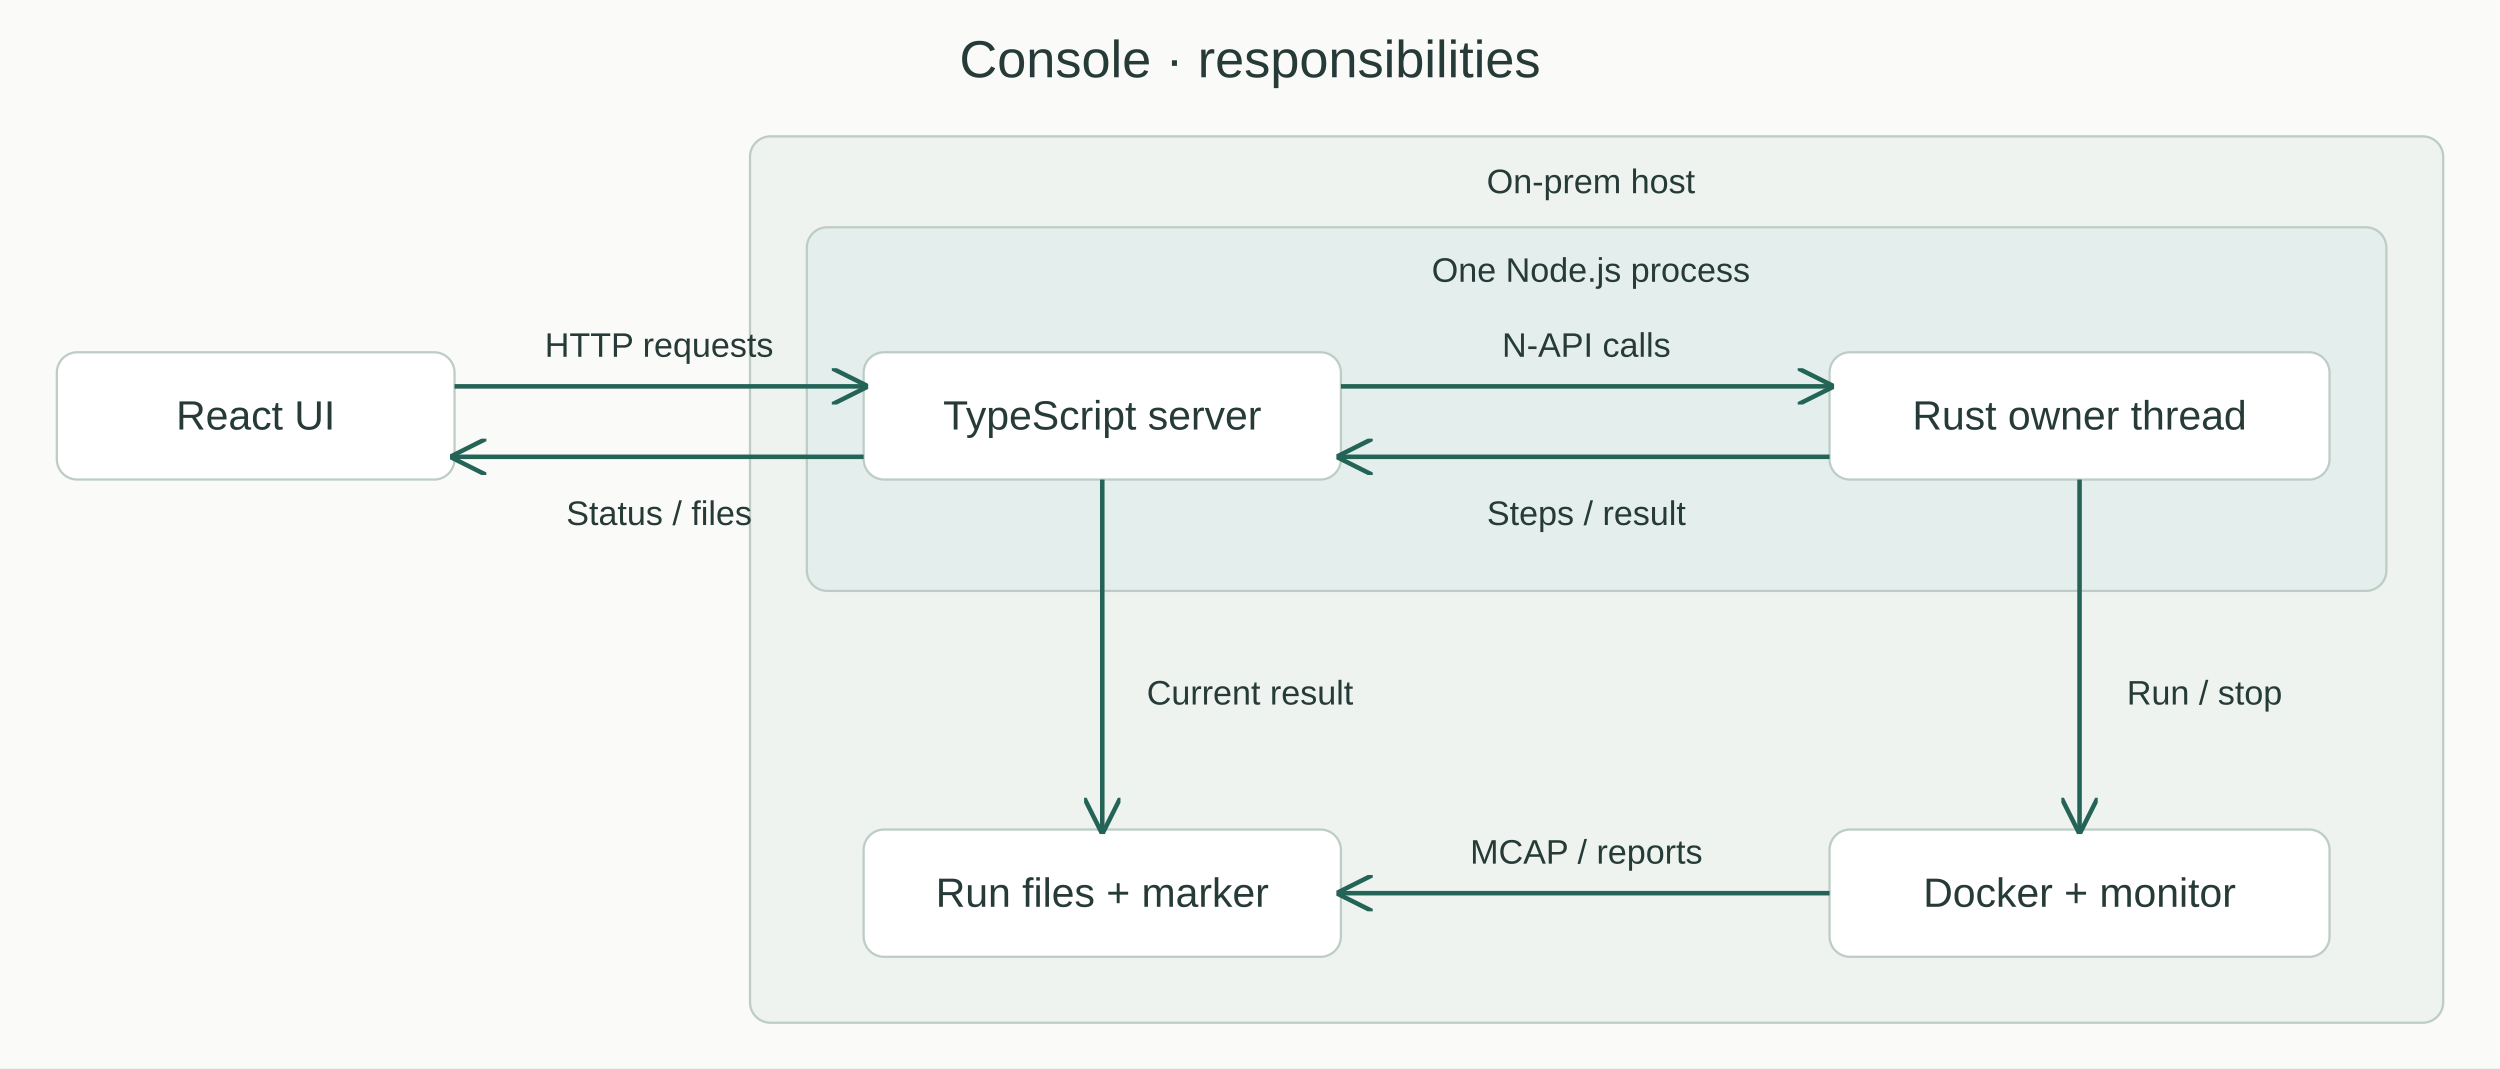
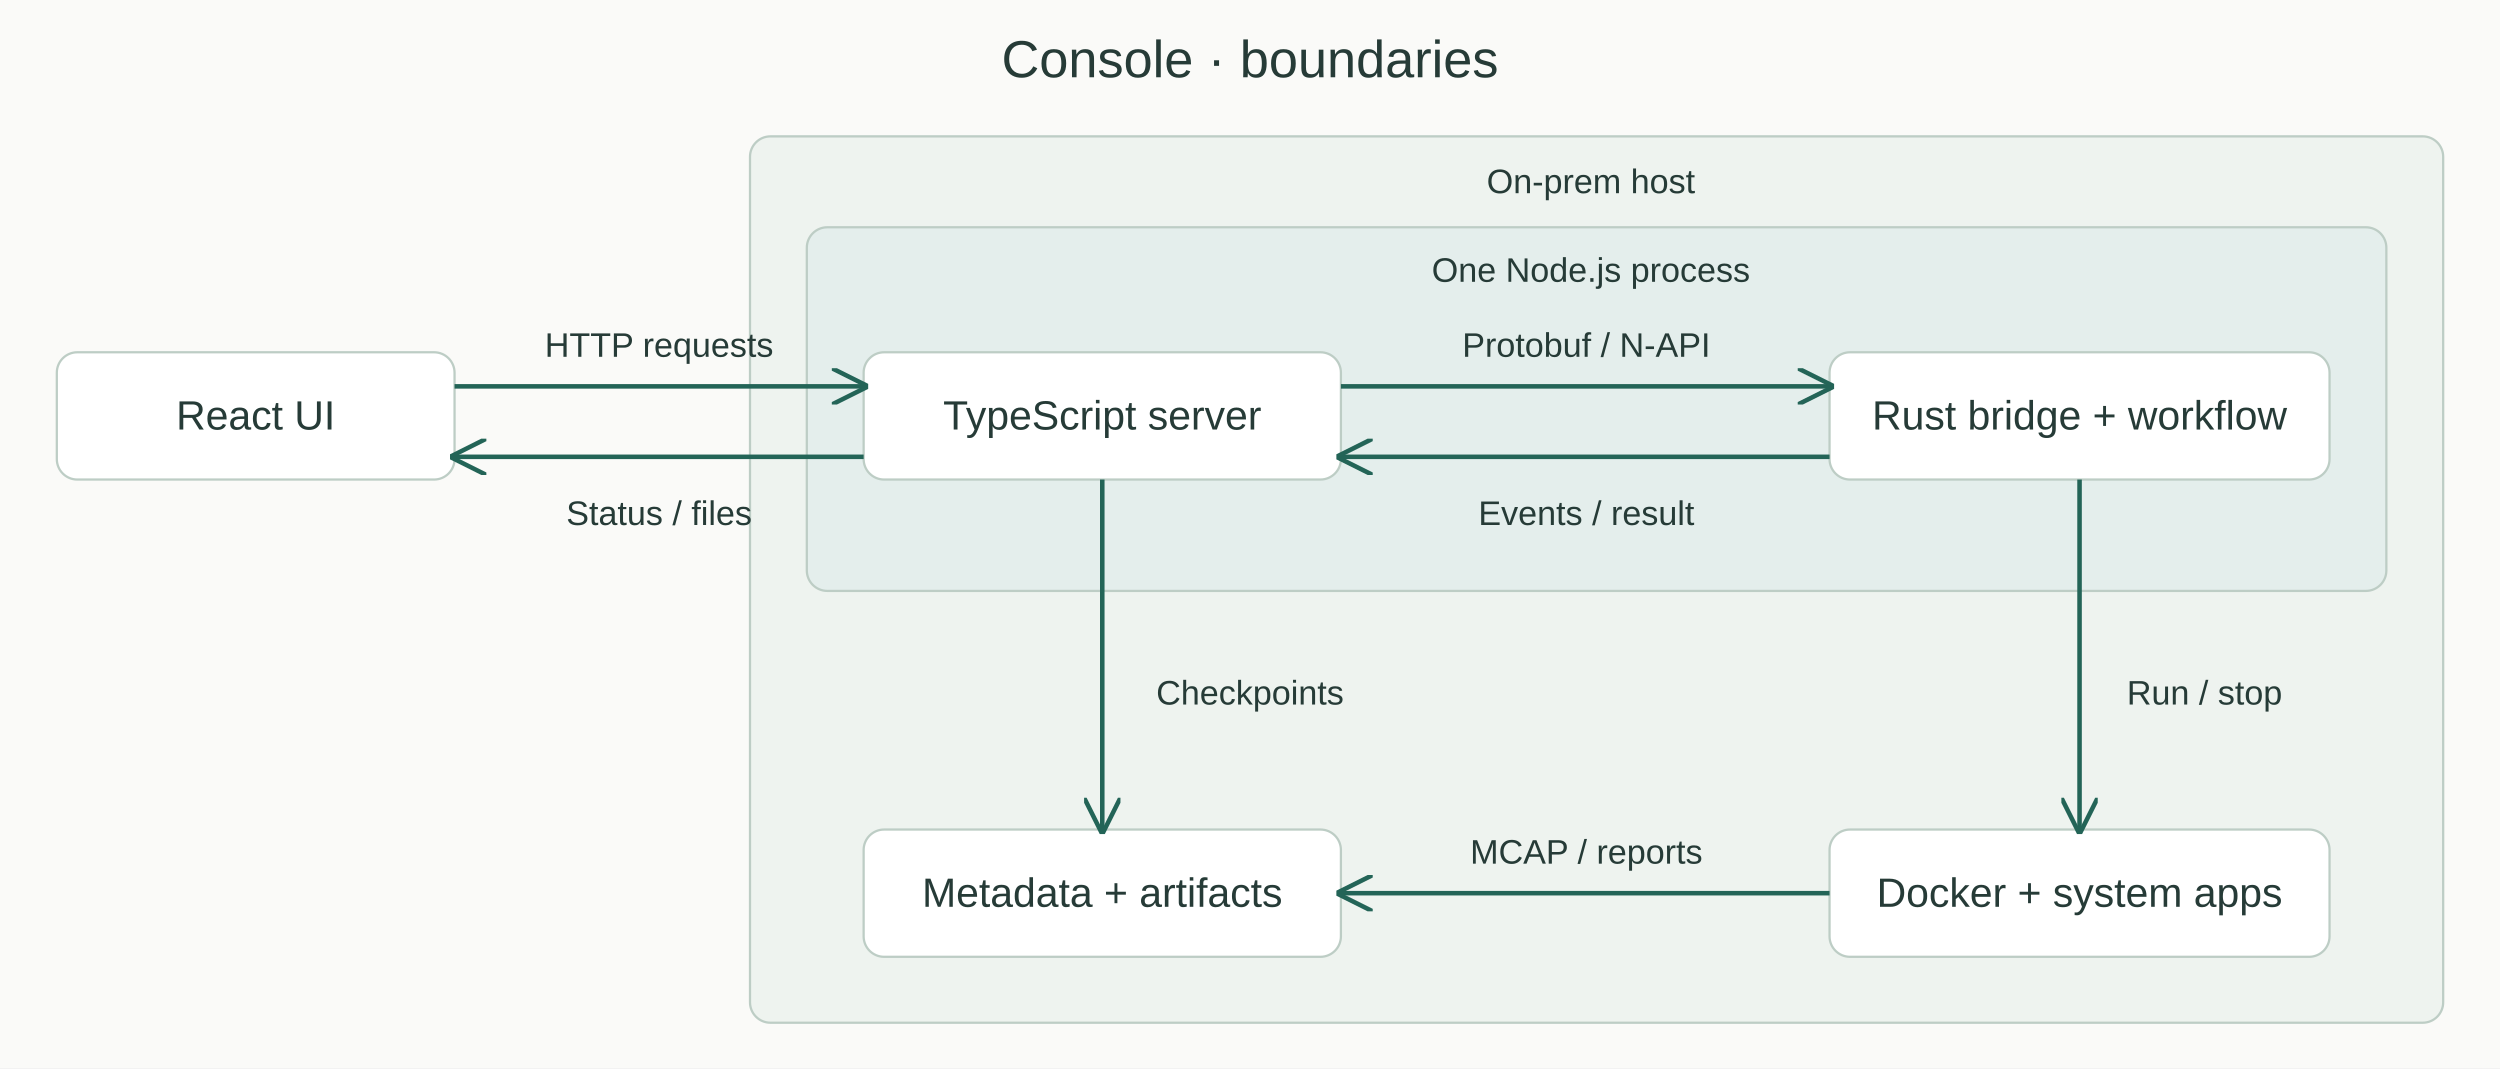
<svg xmlns="http://www.w3.org/2000/svg" width="1100" height="470" viewBox="0 0 1100 470" role="img">
  <defs>
    <marker id="a" markerWidth="8" markerHeight="8" refX="7" refY="4" orient="auto">
      <path d="M0 0L8 4L0 8" fill="none" stroke="#236457" />
    </marker>
  </defs>
  <rect width="100%" height="100%" fill="#fafaf8" />
-   <text x="550.0" y="34" text-anchor="middle" font-family="Arial,sans-serif" font-size="23" fill="#263b37">Console · responsibilities</text>
+   <text x="550.0" y="34" text-anchor="middle" font-family="Arial,sans-serif" font-size="23" fill="#263b37">Console · boundaries</text>
  <rect x="330" y="60" width="745" height="390" rx="9" fill="#eef3ef" stroke="#bdcdc5" />
  <text x="700" y="85" text-anchor="middle" font-family="Arial,sans-serif" font-size="15" fill="#263b37">On-prem host</text>
  <rect x="355" y="100" width="695" height="160" rx="9" fill="#e4eeec" stroke="#bdcdc5" />
  <text x="700" y="124" text-anchor="middle" font-family="Arial,sans-serif" font-size="15" fill="#263b37">One Node.js process</text>
  <rect x="25" y="155" width="175" height="56" rx="9" fill="#fff" stroke="#bdcdc5" />
  <text x="112.5" y="189" text-anchor="middle" font-family="Arial,sans-serif" font-size="18" fill="#263b37">React UI</text>
  <rect x="380" y="155" width="210" height="56" rx="9" fill="#fff" stroke="#bdcdc5" />
  <text x="485.0" y="189" text-anchor="middle" font-family="Arial,sans-serif" font-size="18" fill="#263b37">TypeScript server</text>
  <rect x="805" y="155" width="220" height="56" rx="9" fill="#fff" stroke="#bdcdc5" />
-   <text x="915.0" y="189" text-anchor="middle" font-family="Arial,sans-serif" font-size="18" fill="#263b37">Rust owner thread</text>
+   <text x="915.0" y="189" text-anchor="middle" font-family="Arial,sans-serif" font-size="18" fill="#263b37">Rust bridge + workflow</text>
  <path d="M200 170H380" fill="none" stroke="#236457" stroke-width="2" marker-end="url(#a)" />
  <text x="290" y="157" text-anchor="middle" font-family="Arial,sans-serif" font-size="15" fill="#263b37">HTTP requests</text>
  <path d="M380 201H200" fill="none" stroke="#236457" stroke-width="2" marker-end="url(#a)" />
  <text x="290" y="231" text-anchor="middle" font-family="Arial,sans-serif" font-size="15" fill="#263b37">Status / files</text>
  <path d="M590 170H805" fill="none" stroke="#236457" stroke-width="2" marker-end="url(#a)" />
-   <text x="698" y="157" text-anchor="middle" font-family="Arial,sans-serif" font-size="15" fill="#263b37">N-API calls</text>
+   <text x="698" y="157" text-anchor="middle" font-family="Arial,sans-serif" font-size="15" fill="#263b37">Protobuf / N-API</text>
  <path d="M805 201H590" fill="none" stroke="#236457" stroke-width="2" marker-end="url(#a)" />
-   <text x="698" y="231" text-anchor="middle" font-family="Arial,sans-serif" font-size="15" fill="#263b37">Steps / result</text>
+   <text x="698" y="231" text-anchor="middle" font-family="Arial,sans-serif" font-size="15" fill="#263b37">Events / result</text>
  <rect x="380" y="365" width="210" height="56" rx="9" fill="#fff" stroke="#bdcdc5" />
-   <text x="485.0" y="399" text-anchor="middle" font-family="Arial,sans-serif" font-size="18" fill="#263b37">Run files + marker</text>
+   <text x="485.0" y="399" text-anchor="middle" font-family="Arial,sans-serif" font-size="18" fill="#263b37">Metadata + artifacts</text>
  <rect x="805" y="365" width="220" height="56" rx="9" fill="#fff" stroke="#bdcdc5" />
-   <text x="915.0" y="399" text-anchor="middle" font-family="Arial,sans-serif" font-size="18" fill="#263b37">Docker + monitor</text>
+   <text x="915.0" y="399" text-anchor="middle" font-family="Arial,sans-serif" font-size="18" fill="#263b37">Docker + system apps</text>
  <path d="M485 211V365" fill="none" stroke="#236457" stroke-width="2" marker-end="url(#a)" />
-   <text x="550" y="310" text-anchor="middle" font-family="Arial,sans-serif" font-size="15" fill="#263b37">Current result</text>
+   <text x="550" y="310" text-anchor="middle" font-family="Arial,sans-serif" font-size="15" fill="#263b37">Checkpoints</text>
  <path d="M915 211V365" fill="none" stroke="#236457" stroke-width="2" marker-end="url(#a)" />
  <text x="970" y="310" text-anchor="middle" font-family="Arial,sans-serif" font-size="15" fill="#263b37">Run / stop</text>
  <path d="M805 393H590" fill="none" stroke="#236457" stroke-width="2" marker-end="url(#a)" />
  <text x="698" y="380" text-anchor="middle" font-family="Arial,sans-serif" font-size="15" fill="#263b37">MCAP / reports</text>
</svg>
